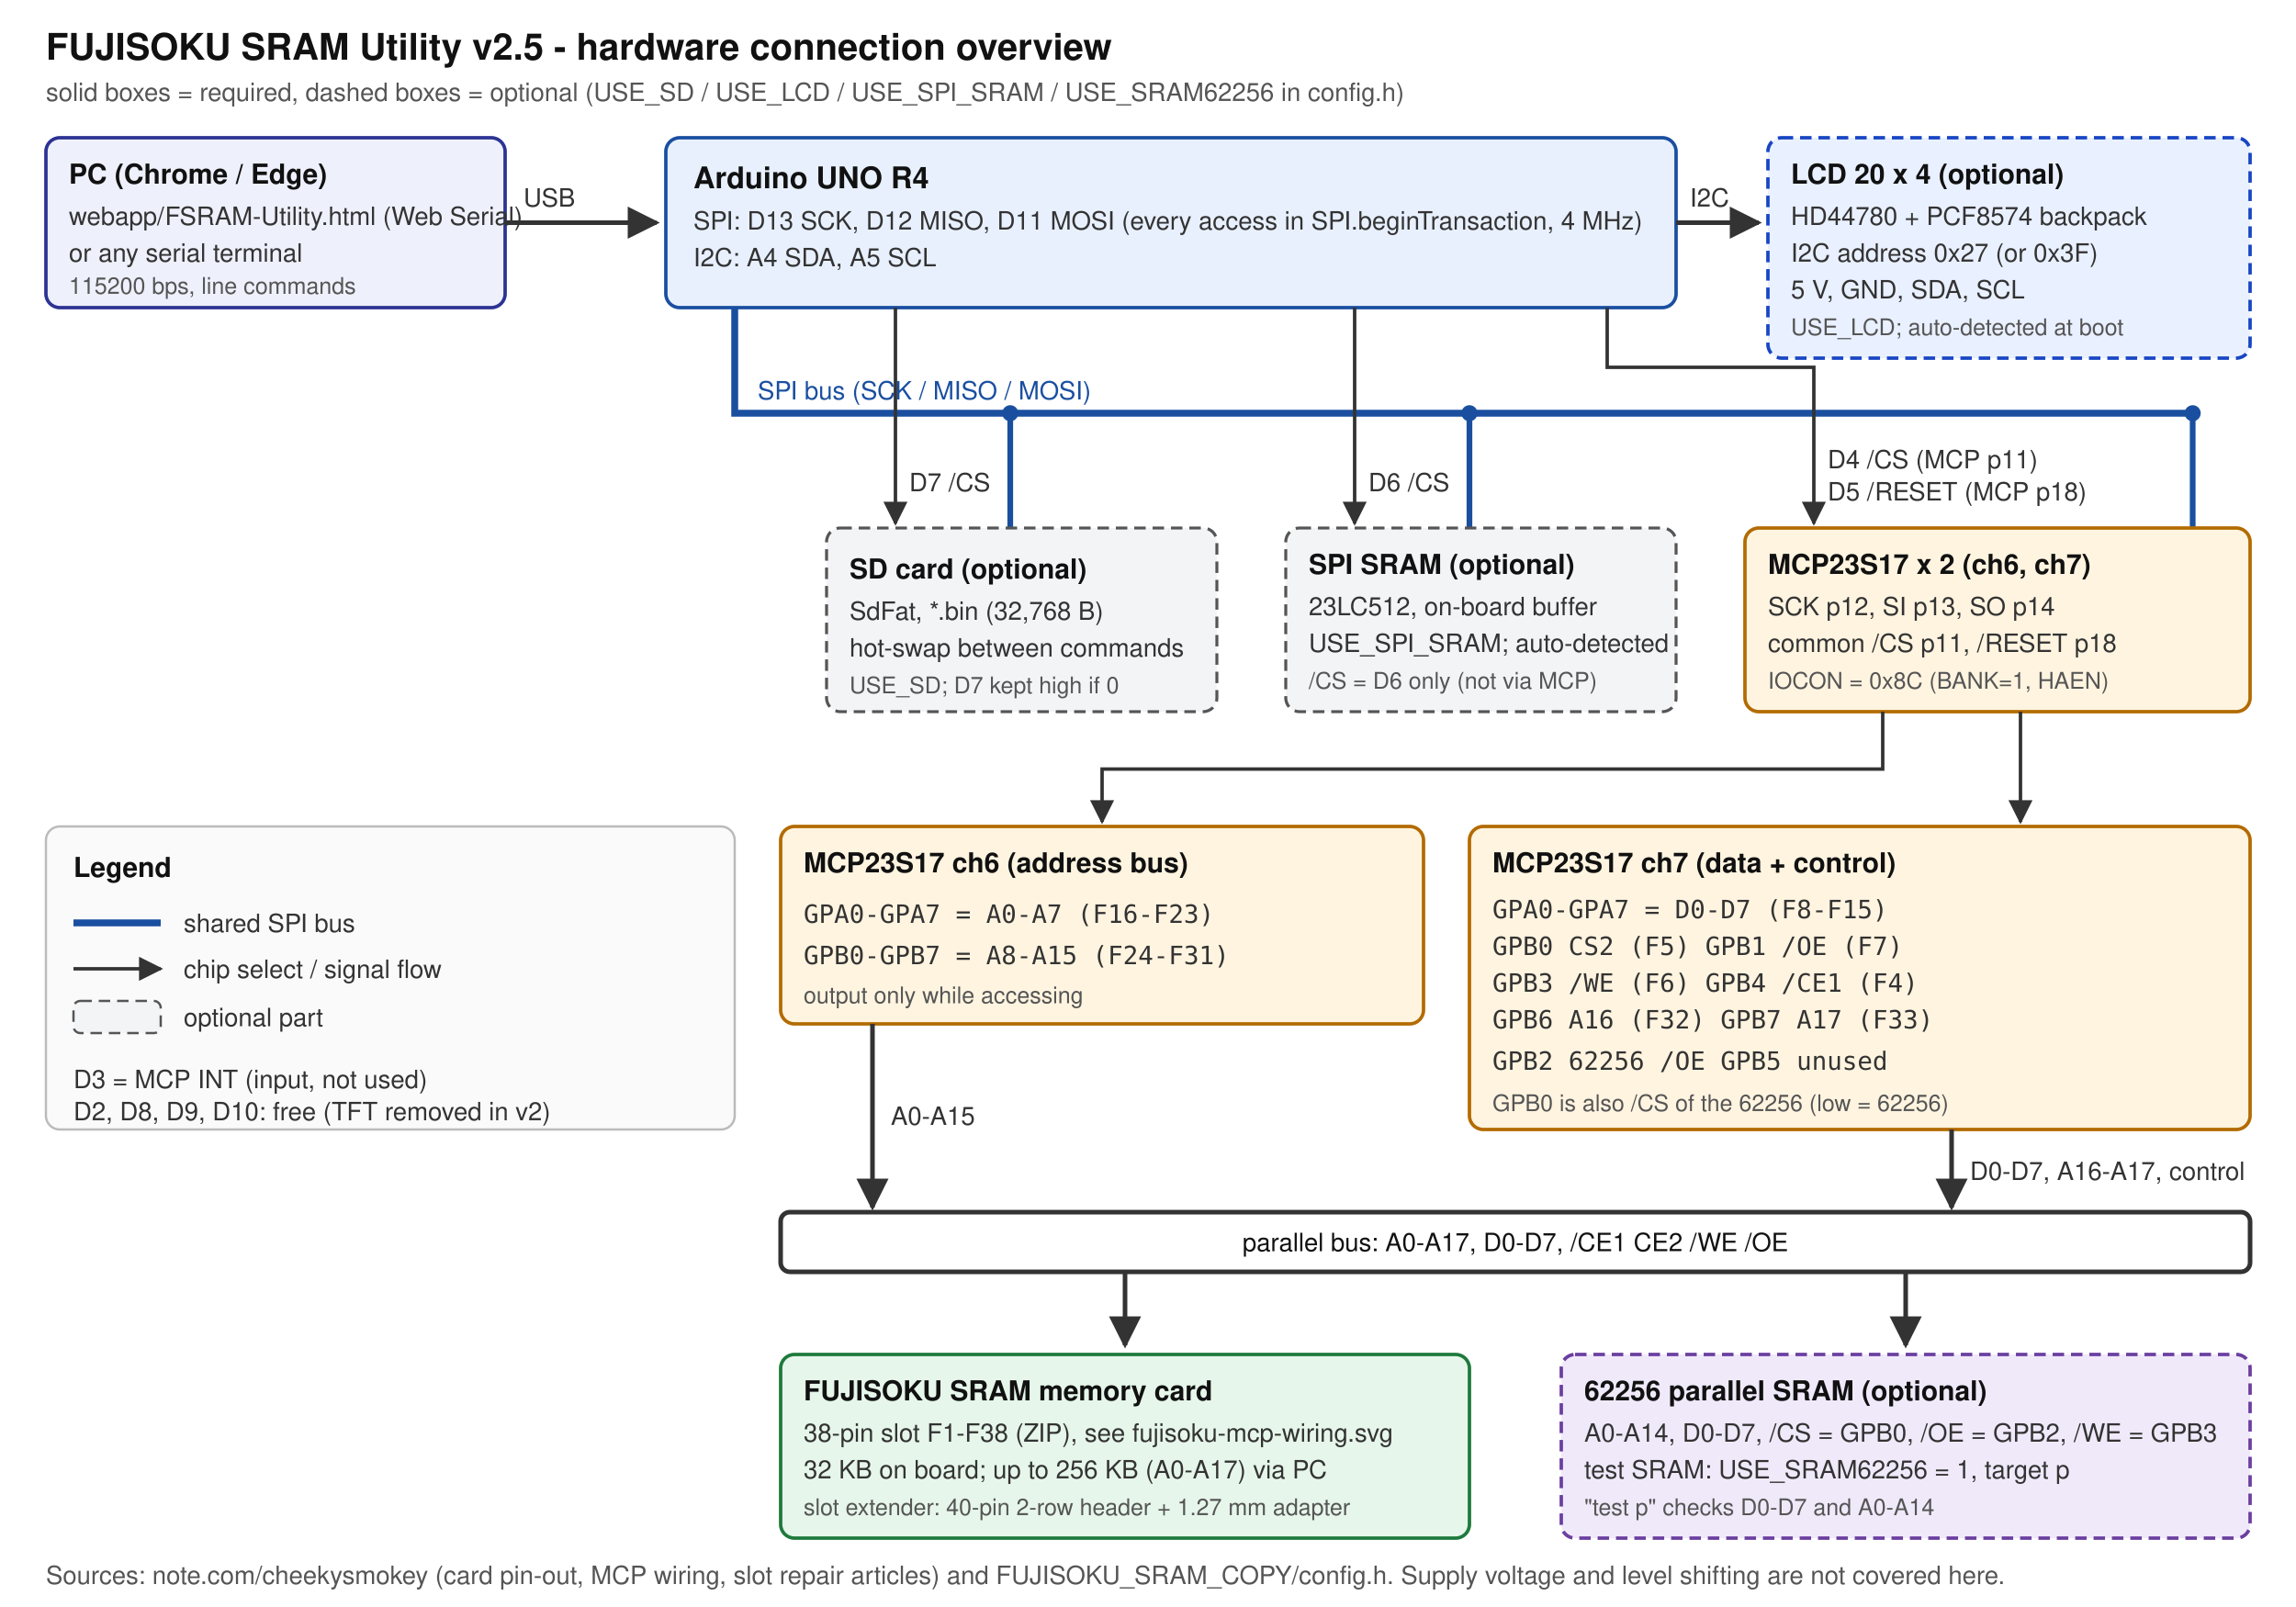
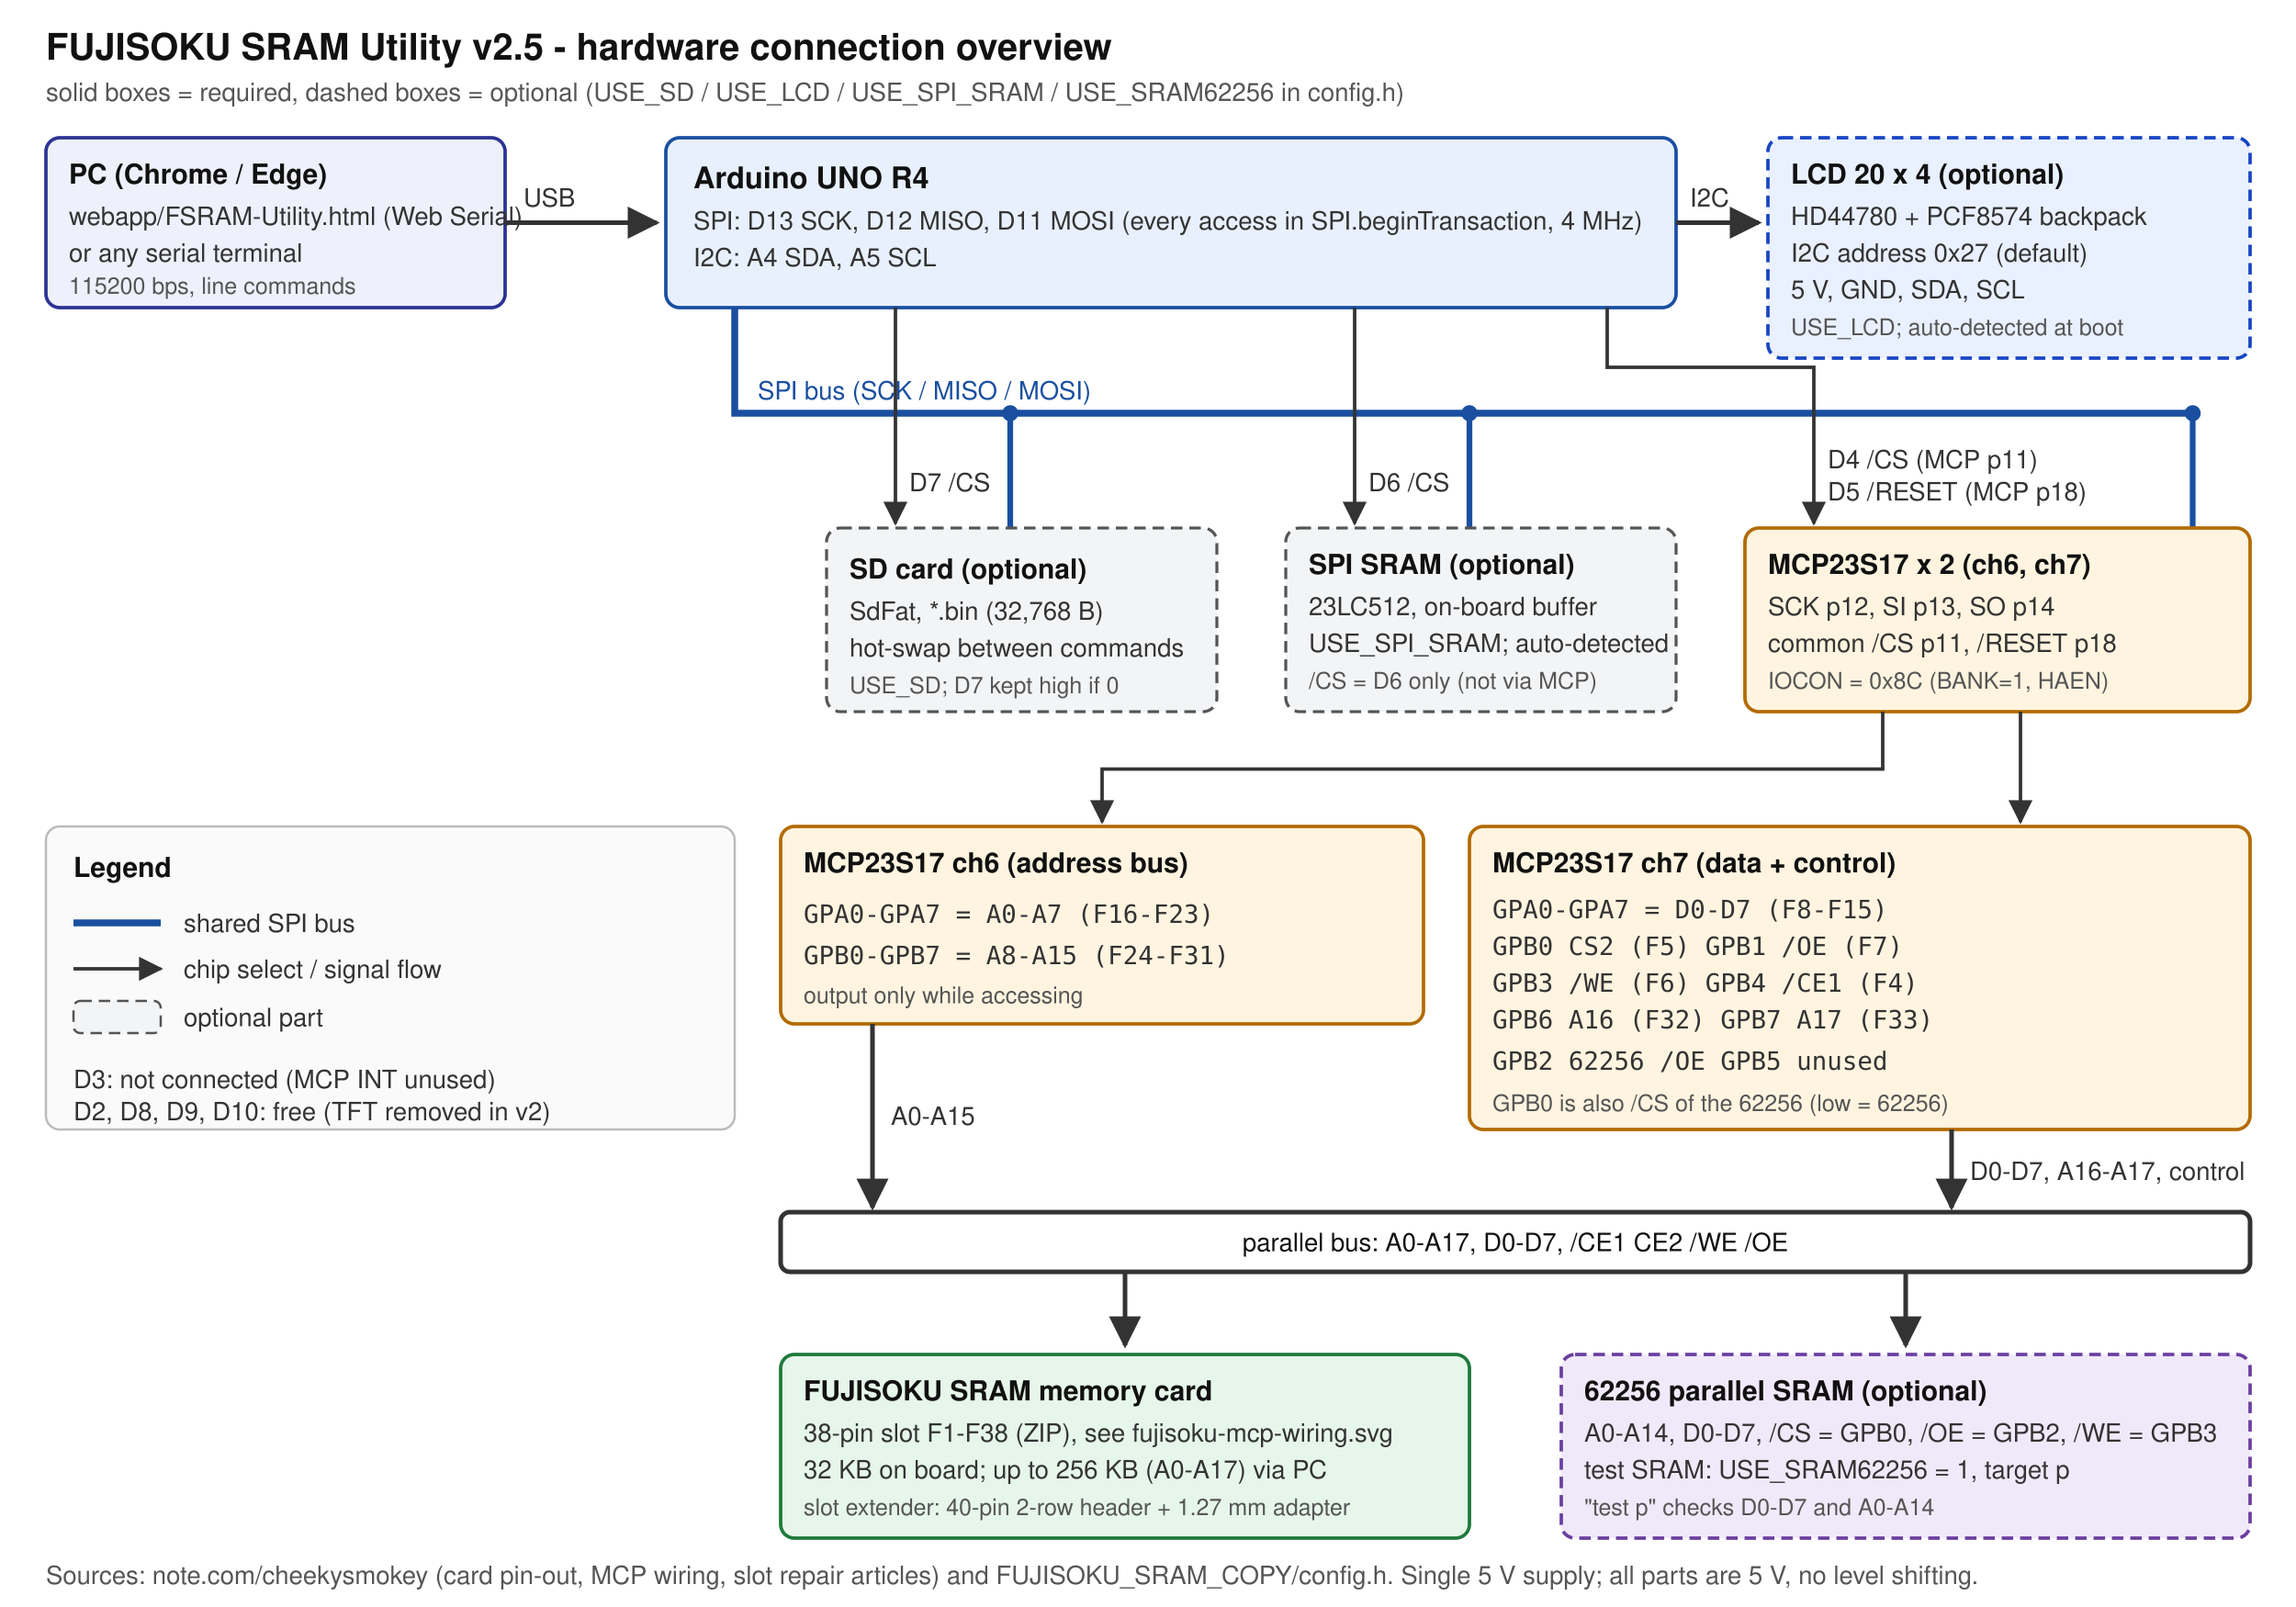
<svg xmlns="http://www.w3.org/2000/svg" viewBox="0 0 1000 700" width="1000" height="700" font-family="Helvetica, Arial, sans-serif" font-size="12">
  <defs>
    <marker id="arr" viewBox="0 0 10 10" refX="9" refY="5" markerWidth="7" markerHeight="7" orient="auto">
      <path d="M0,0 L10,5 L0,10 z" fill="#333333" />
    </marker>
  </defs>
  <rect width="1000" height="700" fill="#ffffff" />
  <text x="20" y="26" font-size="16" font-weight="bold" fill="#111111">FUJISOKU SRAM Utility v2.5 - hardware connection overview</text>
  <text x="20" y="44" font-size="11" fill="#555555">solid boxes = required, dashed boxes = optional (USE_SD / USE_LCD / USE_SPI_SRAM / USE_SRAM62256 in config.h)</text>
  <rect x="20" y="60" width="200" height="74" rx="6" fill="#eef0fb" stroke="#2c3393" stroke-width="1.5" />
  <text x="30" y="80" font-weight="bold" fill="#111111">PC (Chrome / Edge)</text>
  <text x="30" y="98" font-size="11" fill="#333333">webapp/FSRAM-Utility.html (Web Serial)</text>
  <text x="30" y="114" font-size="11" fill="#333333">or any serial terminal</text>
  <text x="30" y="128" font-size="10" fill="#555555">115200 bps, line commands</text>
  <path d="M220,97 H286" stroke="#333333" stroke-width="2" fill="none" marker-end="url(#arr)" />
  <text x="228" y="90" font-size="11" fill="#333333">USB</text>
  <rect x="290" y="60" width="440" height="74" rx="6" fill="#e8f0fe" stroke="#1a4fa0" stroke-width="1.5" />
  <text x="302" y="82" font-size="13" font-weight="bold" fill="#111111">Arduino UNO R4</text>
  <text x="302" y="100" font-size="11" fill="#333333">SPI: D13 SCK, D12 MISO, D11 MOSI (every access in SPI.beginTransaction, 4 MHz)</text>
  <text x="302" y="116" font-size="11" fill="#333333">I2C: A4 SDA, A5 SCL</text>
  <rect x="770" y="60" width="210" height="96" rx="6" fill="#e9f0ff" stroke="#1846c4" stroke-width="1.5" stroke-dasharray="5,3" />
  <text x="780" y="80" font-weight="bold" fill="#111111">LCD 20 x 4 (optional)</text>
  <text x="780" y="98" font-size="11" fill="#333333">HD44780 + PCF8574 backpack</text>
-   <text x="780" y="114" font-size="11" fill="#333333">I2C address 0x27 (or 0x3F)</text>
+   <text x="780" y="114" font-size="11" fill="#333333">I2C address 0x27 (default)</text>
  <text x="780" y="130" font-size="11" fill="#333333">5 V, GND, SDA, SCL</text>
  <text x="780" y="146" font-size="10" fill="#555555">USE_LCD; auto-detected at boot</text>
  <path d="M730,97 H766" stroke="#333333" stroke-width="2" fill="none" marker-end="url(#arr)" />
  <text x="736" y="90" font-size="11" fill="#333333">I2C</text>
  <path d="M320,134 V180 H955" fill="none" stroke="#1a4fa0" stroke-width="3" />
  <text x="330" y="174" font-size="11" fill="#1a4fa0">SPI bus (SCK / MISO / MOSI)</text>
  <g stroke="#1a4fa0" stroke-width="2.5" fill="none">
    <path d="M440,180 V230" />
    <path d="M640,180 V230" />
    <path d="M955,180 V230" />
  </g>
  <g fill="#1a4fa0">
    <circle cx="440" cy="180" r="3.5" />
    <circle cx="640" cy="180" r="3.5" />
    <circle cx="955" cy="180" r="3.5" />
  </g>
  <g stroke="#333333" stroke-width="1.5" fill="none">
    <path d="M390,134 V228" marker-end="url(#arr)" />
    <path d="M590,134 V228" marker-end="url(#arr)" />
    <path d="M790,170 V228" marker-end="url(#arr)" />
  </g>
  <path d="M700,134 V160 H790 V170" fill="none" stroke="#333333" stroke-width="1.5" />
  <g font-size="11" fill="#333333">
    <text x="396" y="214">D7 /CS</text>
    <text x="596" y="214">D6 /CS</text>
    <text x="796" y="204">D4 /CS (MCP p11)</text>
    <text x="796" y="218">D5 /RESET (MCP p18)</text>
  </g>
  <rect x="360" y="230" width="170" height="80" rx="6" fill="#f3f4f6" stroke="#555555" stroke-width="1.3" stroke-dasharray="5,3" />
  <text x="370" y="252" font-weight="bold" fill="#111111">SD card (optional)</text>
  <text x="370" y="270" font-size="11" fill="#333333">SdFat, *.bin (32,768 B)</text>
  <text x="370" y="286" font-size="11" fill="#333333">hot-swap between commands</text>
  <text x="370" y="302" font-size="10" fill="#555555">USE_SD; D7 kept high if 0</text>
  <rect x="560" y="230" width="170" height="80" rx="6" fill="#f3f4f6" stroke="#555555" stroke-width="1.3" stroke-dasharray="5,3" />
  <text x="570" y="250" font-weight="bold" fill="#111111">SPI SRAM (optional)</text>
  <text x="570" y="268" font-size="11" fill="#333333">23LC512, on-board buffer</text>
  <text x="570" y="284" font-size="11" fill="#333333">USE_SPI_SRAM; auto-detected</text>
  <text x="570" y="300" font-size="10" fill="#555555">/CS = D6 only (not via MCP)</text>
  <rect x="760" y="230" width="220" height="80" rx="6" fill="#fff4e0" stroke="#b36b00" stroke-width="1.5" />
  <text x="770" y="250" font-weight="bold" fill="#111111">MCP23S17 x 2  (ch6, ch7)</text>
  <text x="770" y="268" font-size="11" fill="#333333">SCK p12, SI p13, SO p14</text>
  <text x="770" y="284" font-size="11" fill="#333333">common /CS p11, /RESET p18</text>
  <text x="770" y="300" font-size="10" fill="#555555">IOCON = 0x8C (BANK=1, HAEN)</text>
  <path d="M820,310 V335 H480 V358" fill="none" stroke="#333333" stroke-width="1.5" marker-end="url(#arr)" />
  <path d="M880,310 V358" fill="none" stroke="#333333" stroke-width="1.5" marker-end="url(#arr)" />
  <rect x="340" y="360" width="280" height="86" rx="6" fill="#fff4e0" stroke="#b36b00" stroke-width="1.5" />
  <text x="350" y="380" font-weight="bold" fill="#111111">MCP23S17 ch6  (address bus)</text>
  <text x="350" y="402" font-size="11" font-family="monospace" fill="#333333">GPA0-GPA7 = A0-A7   (F16-F23)</text>
  <text x="350" y="420" font-size="11" font-family="monospace" fill="#333333">GPB0-GPB7 = A8-A15  (F24-F31)</text>
  <text x="350" y="437" font-size="10" fill="#555555">output only while accessing</text>
  <rect x="640" y="360" width="340" height="132" rx="6" fill="#fff4e0" stroke="#b36b00" stroke-width="1.5" />
  <text x="650" y="380" font-weight="bold" fill="#111111">MCP23S17 ch7  (data + control)</text>
  <text x="650" y="400" font-size="11" font-family="monospace" fill="#333333">GPA0-GPA7 = D0-D7         (F8-F15)</text>
  <text x="650" y="416" font-size="11" font-family="monospace" fill="#333333">GPB0 CS2 (F5)    GPB1 /OE (F7)</text>
  <text x="650" y="432" font-size="11" font-family="monospace" fill="#333333">GPB3 /WE (F6)    GPB4 /CE1 (F4)</text>
  <text x="650" y="448" font-size="11" font-family="monospace" fill="#333333">GPB6 A16 (F32)   GPB7 A17 (F33)</text>
  <text x="650" y="466" font-size="11" font-family="monospace" fill="#333333">GPB2 62256 /OE   GPB5 unused</text>
  <text x="650" y="484" font-size="10" fill="#555555">GPB0 is also /CS of the 62256 (low = 62256)</text>
  <rect x="20" y="360" width="300" height="132" rx="6" fill="#fafafa" stroke="#bbbbbb" stroke-width="1" />
  <text x="32" y="382" font-weight="bold" fill="#111111">Legend</text>
  <path d="M32,402 H70" stroke="#1a4fa0" stroke-width="3" />
  <text x="80" y="406" font-size="11" fill="#333333">shared SPI bus</text>
  <path d="M32,422 H70" stroke="#333333" stroke-width="1.5" marker-end="url(#arr)" />
  <text x="80" y="426" font-size="11" fill="#333333">chip select / signal flow</text>
  <rect x="32" y="436" width="38" height="14" rx="3" fill="#f3f4f6" stroke="#555555" stroke-dasharray="5,3" />
  <text x="80" y="447" font-size="11" fill="#333333">optional part</text>
-   <text x="32" y="474" font-size="11" fill="#333333">D3 = MCP INT (input, not used)</text>
+   <text x="32" y="474" font-size="11" fill="#333333">D3: not connected (MCP INT unused)</text>
  <text x="32" y="488" font-size="11" fill="#333333">D2, D8, D9, D10: free (TFT removed in v2)</text>
  <path d="M380,446 V526" fill="none" stroke="#333333" stroke-width="2" marker-end="url(#arr)" />
  <text x="388" y="490" font-size="11" fill="#333333">A0-A15</text>
  <path d="M850,492 V526" fill="none" stroke="#333333" stroke-width="2" marker-end="url(#arr)" />
  <text x="858" y="514" font-size="11" fill="#333333">D0-D7, A16-A17, control</text>
  <rect x="340" y="528" width="640" height="26" rx="4" fill="#ffffff" stroke="#333333" stroke-width="2" />
  <text x="660" y="545" font-size="11" text-anchor="middle" fill="#111111">parallel bus: A0-A17, D0-D7, /CE1 CE2 /WE /OE</text>
  <path d="M490,554 V586" fill="none" stroke="#333333" stroke-width="2" marker-end="url(#arr)" />
  <path d="M830,554 V586" fill="none" stroke="#333333" stroke-width="2" marker-end="url(#arr)" />
  <rect x="340" y="590" width="300" height="80" rx="6" fill="#e6f6ea" stroke="#1e7a3c" stroke-width="1.5" />
  <text x="350" y="610" font-weight="bold" fill="#111111">FUJISOKU SRAM memory card</text>
  <text x="350" y="628" font-size="11" fill="#333333">38-pin slot F1-F38 (ZIP), see fujisoku-mcp-wiring.svg</text>
  <text x="350" y="644" font-size="11" fill="#333333">32 KB on board; up to 256 KB (A0-A17) via PC</text>
  <text x="350" y="660" font-size="10" fill="#555555">slot extender: 40-pin 2-row header + 1.27 mm adapter</text>
  <rect x="680" y="590" width="300" height="80" rx="6" fill="#f0e9fa" stroke="#6b3fa0" stroke-width="1.5" stroke-dasharray="5,3" />
  <text x="690" y="610" font-weight="bold" fill="#111111">62256 parallel SRAM (optional)</text>
  <text x="690" y="628" font-size="11" fill="#333333">A0-A14, D0-D7, /CS = GPB0, /OE = GPB2, /WE = GPB3</text>
  <text x="690" y="644" font-size="11" fill="#333333">test SRAM: USE_SRAM62256 = 1, target p</text>
  <text x="690" y="660" font-size="10" fill="#555555">"test p" checks D0-D7 and A0-A14</text>
-   <text x="20" y="690" font-size="11" fill="#555555">Sources: note.com/cheekysmokey (card pin-out, MCP wiring, slot repair articles) and FUJISOKU_SRAM_COPY/config.h. Supply voltage and level shifting are not covered here.</text>
+   <text x="20" y="690" font-size="11" fill="#555555">Sources: note.com/cheekysmokey (card pin-out, MCP wiring, slot repair articles) and FUJISOKU_SRAM_COPY/config.h. Single 5 V supply; all parts are 5 V, no level shifting.</text>
</svg>
